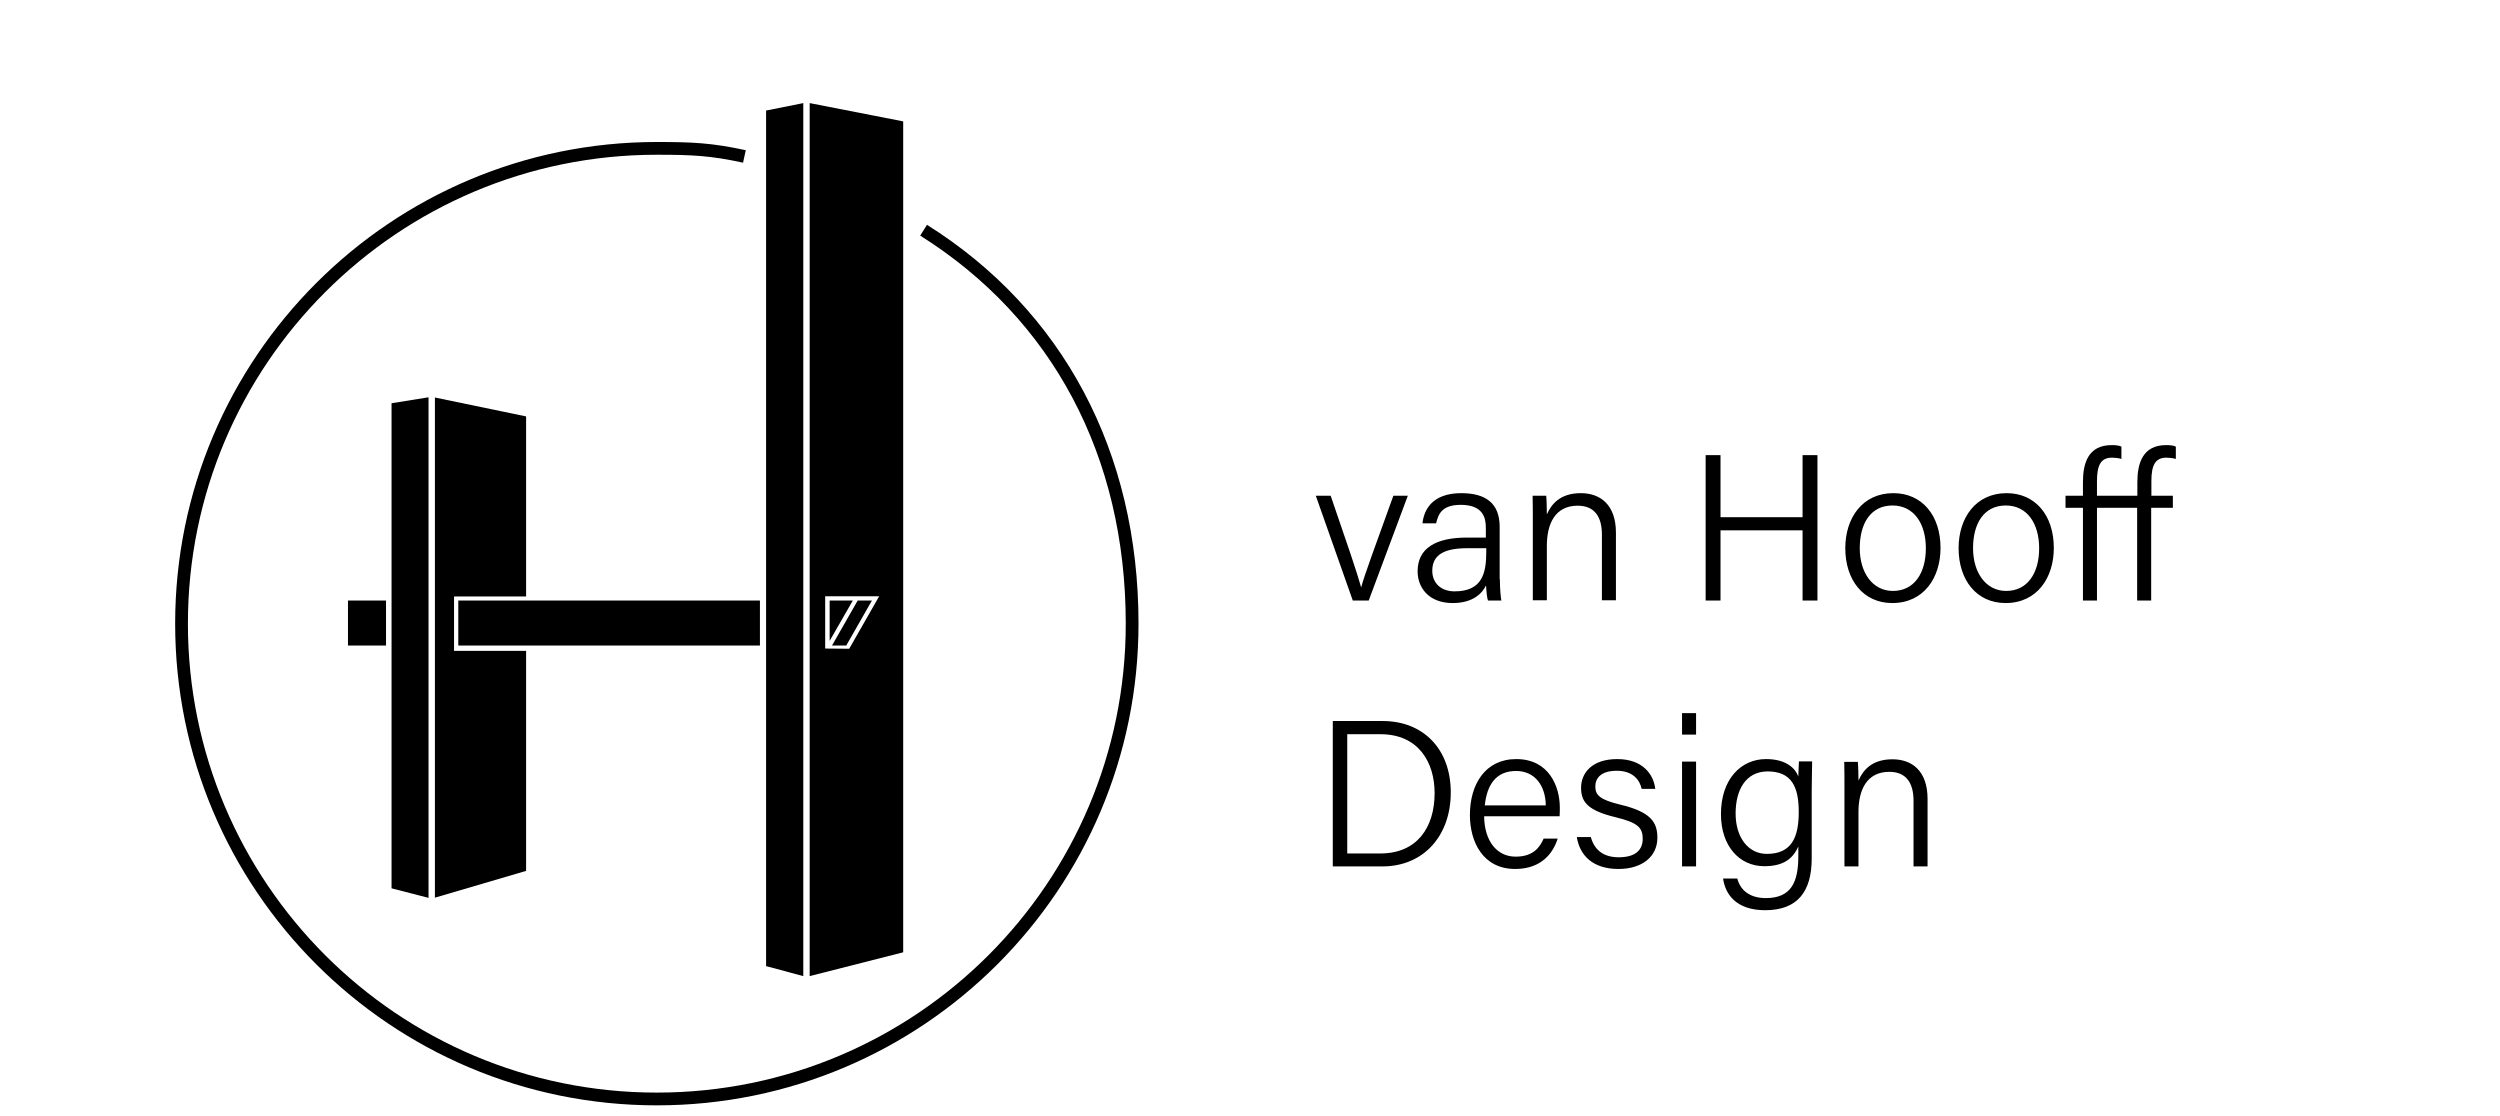
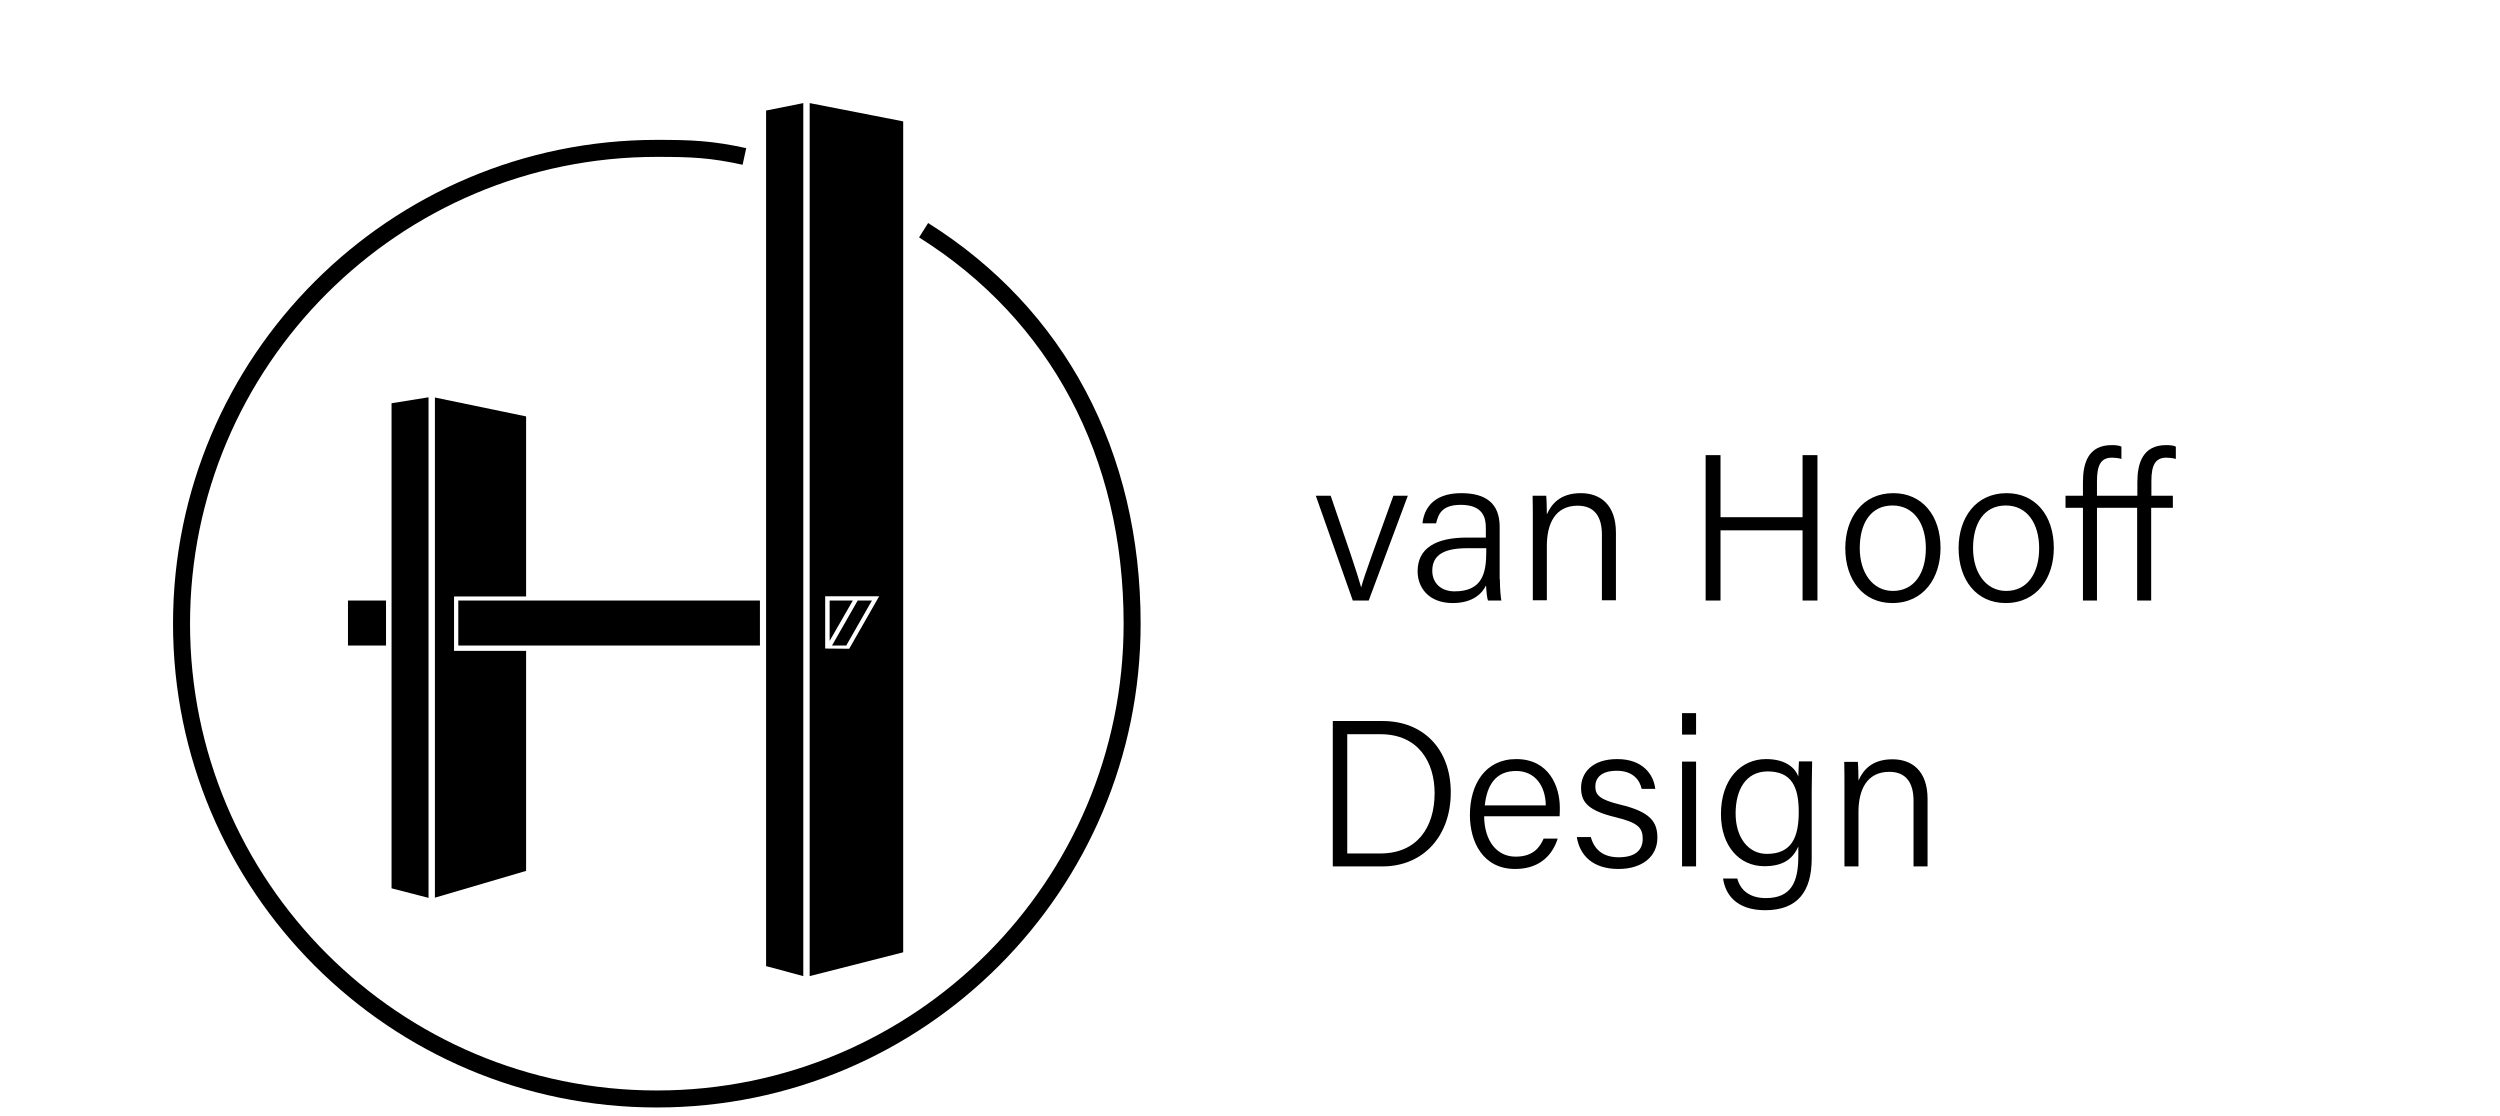
<svg xmlns="http://www.w3.org/2000/svg" viewBox="0 0 1176.1 525">
-   <path fill="none" d="M377.9 75.6h3v15.9h-3z" />
-   <path fill="none" stroke="#000" stroke-miterlimit="10" stroke-width="6" d="M350.2 73.6c-15.6-3.4-24.6-3.8-41.2-3.8-123.5 0-223.6 100.1-223.6 223.6S185.5 517 309 517s223.6-100.1 223.6-223.6c0-79.9-35.1-145.5-98.1-185.1" />
+   <path fill="none" stroke="#000" stroke-miterlimit="10" stroke-width="8" d="M350.2 73.6c-15.6-3.4-24.6-3.8-41.2-3.8-123.5 0-223.6 100.1-223.6 223.6S185.5 517 309 517s223.6-100.1 223.6-223.6c0-79.9-35.1-145.5-98.1-185.1" />
  <path d="M377.9 459.2l-17.5-4.7V52l17.5-3.5zM201.6 422.4l-17.4-4.5V189.7l17.4-2.8zM163.7 282.5h17.9v21.2h-17.9zM215.6 282.5h141.9v21.2H215.6zM390.3 282.5v19l10.9-19zM403.5 282.5h6.7l-12.1 21.2h-6.7z" />
  <path d="M380.9 48.5v410.7l44-11.2V57.1l-44-8.6zm18.6 256.7l-11.3-.1v-24.6h25.4l-14.1 24.7zM213.6 306.2v-25.6h33.9v-84.7l-42.9-8.9v235.3l42.9-12.6V306.2zM626 233.2c7.4 21.5 12.6 36.7 14.3 43h.1c1.1-4.5 6.5-19.2 15.1-43h6.8l-18.4 49.3h-7.5L619 233.2h7zM705.6 272.5c0 4.4.4 8.5.7 10H700c-.4-1.1-.7-3.4-.9-7.1-1.7 3.5-5.9 8.3-15.7 8.3-11.5 0-16.5-7.5-16.5-14.9 0-10.9 8.5-15.9 23.2-15.9h8.9v-4.7c0-4.7-1.4-10.7-11.8-10.7-9.2 0-10.6 4.7-11.6 8.7h-6.4c.6-6.1 4.4-14.2 18.2-14.2 11.6 0 18.1 4.8 18.1 15.8v24.7zm-6.4-14.6h-8.9c-10.4 0-16.5 2.8-16.5 10.6 0 5.7 4 9.7 10.5 9.7 13.1 0 14.9-8.7 14.9-18.6v-1.7zM721.1 245.6c0-4.3 0-8.5-.1-12.4h6.4c.2 1.5.3 7.4.3 8.8 2.1-4.7 6.1-10 16-10 9 0 16.5 5.3 16.5 18.6v31.8h-6.6v-30.9c0-8.2-3.3-13.6-11.4-13.6-10.6 0-14.5 8.5-14.5 18.9v25.6h-6.6v-36.8zM802.4 214.1h7v29.2H848v-29.2h7v68.4h-7v-33h-38.6v33h-7v-68.4zM912.9 257.8c0 13.9-7.8 25.9-22.7 25.9-13.7 0-22.1-10.9-22.1-25.8 0-14.3 8.1-25.9 22.6-25.9 13.4 0 22.2 10.3 22.2 25.8zm-38 .1c0 11.3 5.9 20.1 15.6 20.1 9.9 0 15.5-8.2 15.5-20.1 0-11.4-5.5-20.1-15.7-20.1-10.3 0-15.4 8.5-15.4 20.1zM966.2 257.8c0 13.9-7.8 25.9-22.7 25.9-13.7 0-22.1-10.9-22.1-25.8 0-14.3 8.1-25.9 22.6-25.9 13.4 0 22.2 10.3 22.2 25.8zm-38 .1c0 11.3 5.9 20.1 15.6 20.1 9.9 0 15.5-8.2 15.5-20.1 0-11.4-5.5-20.1-15.7-20.1-10.3 0-15.4 8.5-15.4 20.1zM986.5 238.9v43.6h-6.6v-43.6h-8.2v-5.7h8.2v-6.4c0-8.8 2.4-17.4 13.5-17.4 1.6 0 3.4.1 4.6.7v5.8c-1.3-.4-3.1-.6-4.4-.6-5.2 0-7.1 3.4-7.1 11v6.9h19v-6.4c0-8.8 2.5-17.4 13.5-17.4 1.6 0 3.4.1 4.6.7v5.8c-1.3-.4-3.1-.6-4.4-.6-5.2 0-7.1 3.4-7.1 11v6.9h10.1v5.7H1012v43.6h-6.6v-43.6h-18.9z" />
  <g>
    <path d="M627 339.2h23.5c19 0 32 13.1 32 33.6 0 20.3-12.7 34.8-32.2 34.8H627v-68.4zm6.9 62.3h15.5c17.2 0 25.5-12.2 25.5-28.4 0-14.4-7.5-27.7-25.5-27.7h-15.6v56.1zM698.2 384c.1 11.5 5.9 19 14.8 19 8.6 0 11.5-4.7 13.2-8.5h6.6c-2 6.4-7.3 14.3-20 14.3-15.2 0-21.3-12.8-21.3-25.4 0-14.4 7.2-26.3 21.8-26.3 15.5 0 20.5 13 20.5 22.8 0 1.4 0 2.8-.1 4.1h-35.5zm29-5.1c-.1-9-4.9-16.2-14-16.2-9.5 0-13.7 6.6-14.7 16.2h28.7zM748.4 393.8c1.6 5.9 5.8 9.5 13.1 9.5 8.1 0 11.3-3.6 11.3-8.7 0-5.2-2.3-7.6-12.6-10.1-13.4-3.2-16.4-7.3-16.4-13.9 0-6.9 5.1-13.5 17-13.5s17.1 7.1 17.9 14h-6.4c-.8-3.7-3.7-8.5-11.7-8.5-7.8 0-10.1 3.8-10.1 7.4 0 4.1 2.2 6.2 11.6 8.5 14.4 3.4 17.6 8.2 17.6 15.6 0 8.8-7.1 14.7-18.3 14.7-11.9 0-18.2-6.2-19.6-15h6.6zM791.3 335.5h6.6v10.1h-6.6v-10.1zm0 22.8h6.6v49.3h-6.6v-49.3zM852.3 403.8c0 15.8-6.8 24.4-21.9 24.4-13.8 0-18.8-7.7-19.8-14.9h6.7c1.6 6.2 6.7 9.2 13.4 9.2 12.1 0 15.3-7.7 15.3-19.7v-4.6c-2.6 6-7.3 9.3-16 9.3-11.8 0-20.4-9.6-20.4-24.5 0-16.4 9.4-25.9 21.2-25.9 9.8 0 13.9 4.6 15.2 8.2.1-2.6.2-5.9.3-7.1h6.2c0 2.3-.2 9.5-.2 14.3v31.3zm-35.8-21.1c0 11.1 5.8 19 14.7 19 11.6 0 15-7.7 15-19.7 0-12.1-3.5-19.1-14.7-19.1-10.4.1-15 8.9-15 19.8zM867.7 370.8c0-4.3 0-8.5-.1-12.4h6.4c.2 1.5.3 7.4.3 8.8 2.1-4.7 6.1-10 16-10 9 0 16.5 5.3 16.5 18.6v31.8h-6.6v-30.9c0-8.2-3.3-13.6-11.4-13.6-10.6 0-14.5 8.5-14.5 18.9v25.6h-6.6v-36.8z" />
  </g>
</svg>
